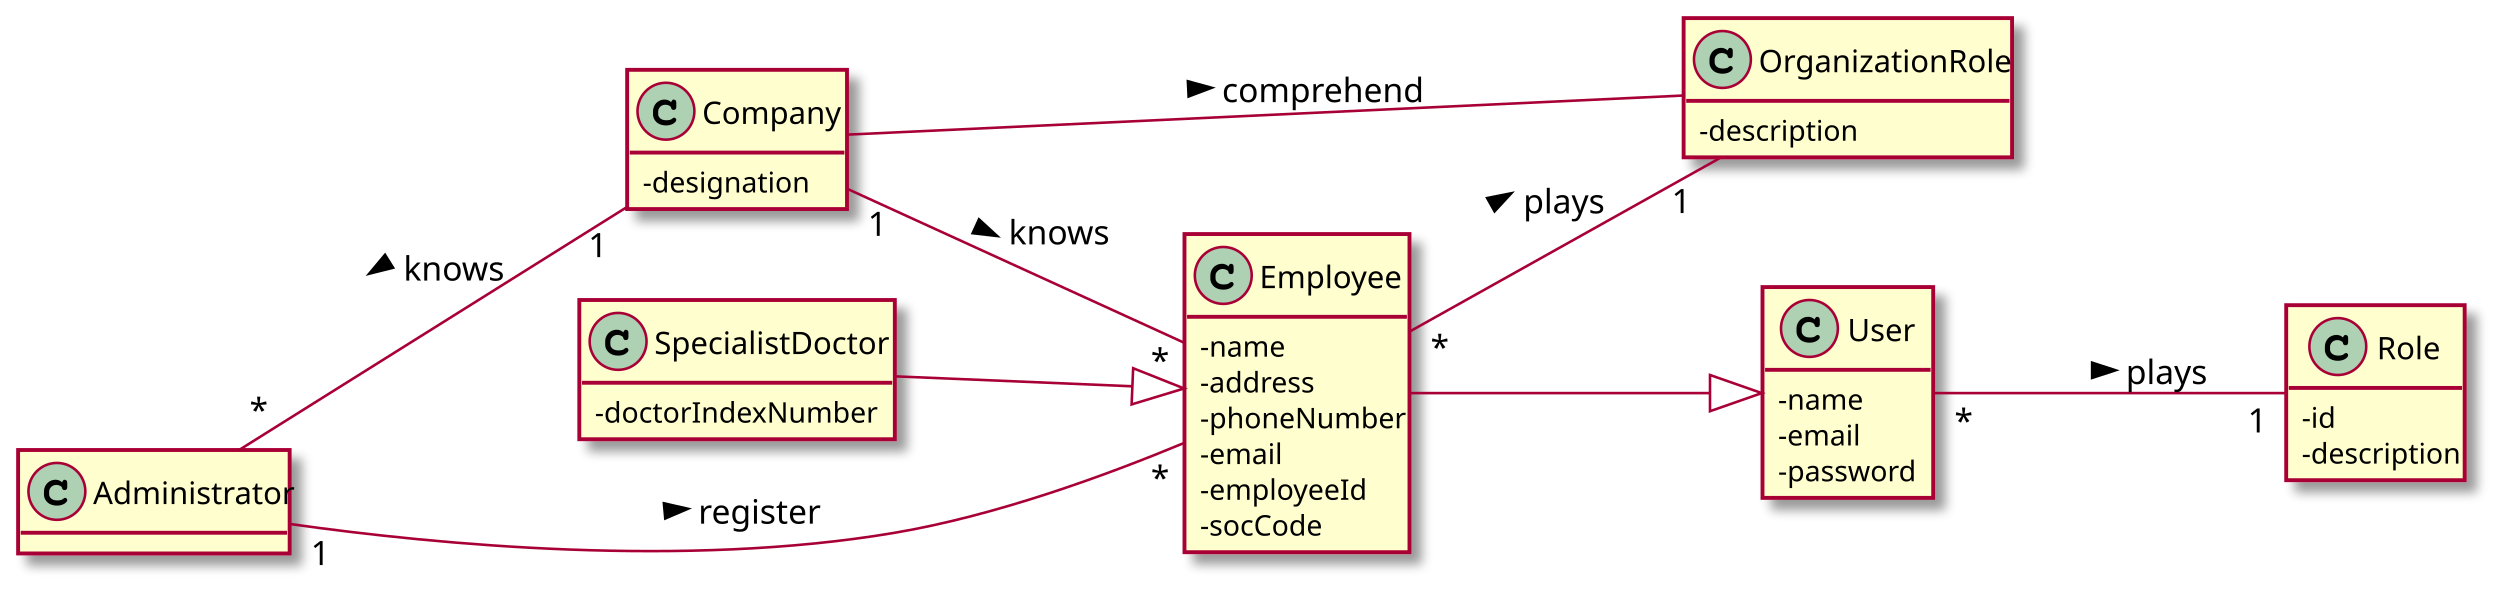
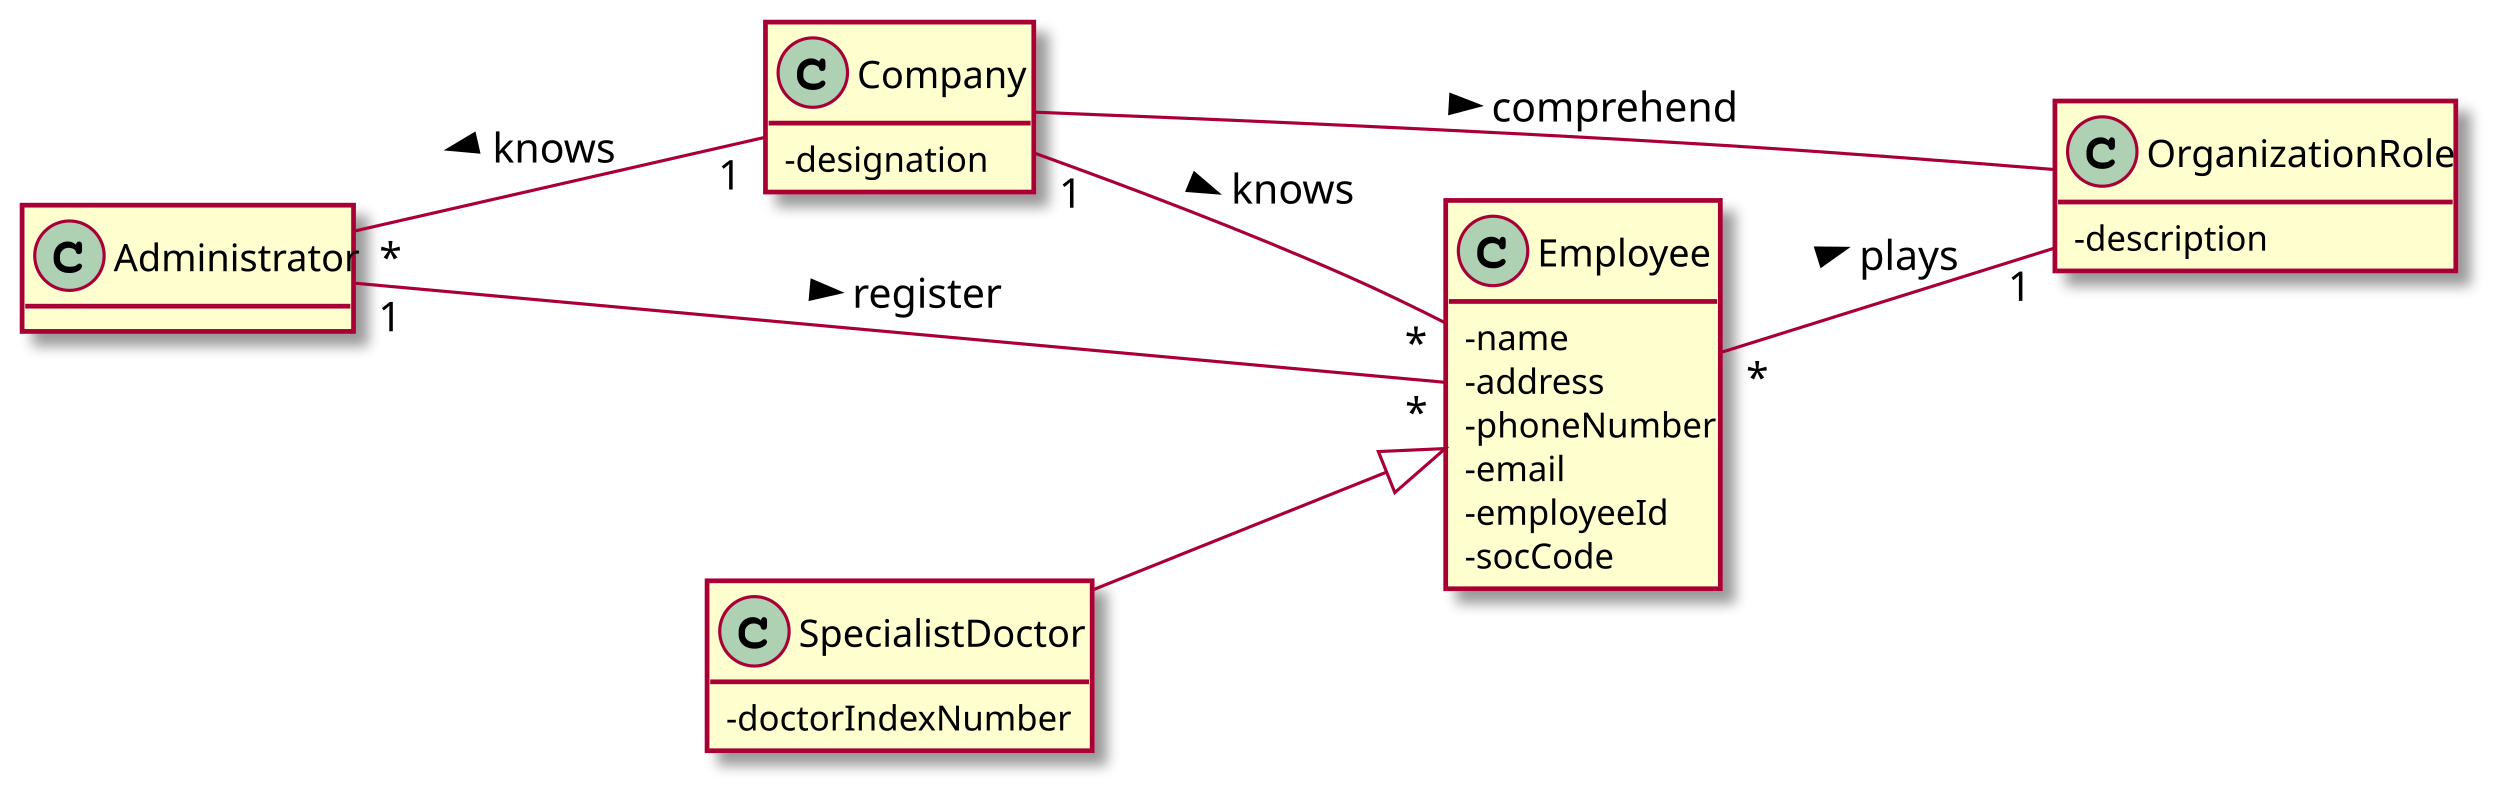
- <svg xmlns="http://www.w3.org/2000/svg" contentScriptType="application/ecmascript" contentStyleType="text/css" height="342px" preserveAspectRatio="none" style="width:1450px;height:342px;" version="1.1" viewBox="0 0 1450 342" width="1450.5px" zoomAndPan="magnify">
+ <svg xmlns="http://www.w3.org/2000/svg" contentScriptType="application/ecmascript" contentStyleType="text/css" height="376.5px" preserveAspectRatio="none" style="width:1188px;height:376px;" version="1.1" viewBox="0 0 1188 376" width="1188px" zoomAndPan="magnify">
  <defs>
-     <filter height="300%" id="f1ibunkc04frsj" width="300%" x="-1" y="-1">
+     <filter height="300%" id="f1hr40v5ujl7l8" width="300%" x="-1" y="-1">
      <feGaussianBlur result="blurOut" stdDeviation="3.0" />
      <feColorMatrix in="blurOut" result="blurOut2" type="matrix" values="0 0 0 0 0 0 0 0 0 0 0 0 0 0 0 0 0 0 .4 0" />
      <feOffset dx="6.0" dy="6.0" in="blurOut2" result="blurOut3" />
      <feBlend in="SourceGraphic" in2="blurOut3" mode="normal" />
    </filter>
  </defs>
  <g>
-     <rect codeLine="6" fill="#FEFECE" filter="url(#f1ibunkc04frsj)" height="60" id="Administrator" style="stroke:#A80036;stroke-width:2.25;" width="157.5" x="10.5" y="261" />
-     <ellipse cx="33" cy="285" fill="#ADD1B2" rx="16.5" ry="16.5" style="stroke:#A80036;stroke-width:1.5;" />
-     <path d="M36,279.75 Q36.305,279 36.656,278.625 Q37.008,278.25 37.406,278.25 Q38.109,278.25 38.555,278.672 Q39,279.094 39,280.078 L39,282.422 Q39,283.406 38.578,283.828 Q38.156,284.25 37.5,284.25 Q36.914,284.25 36.539,283.992 Q36.164,283.734 36,283.055 Q35.93,282.586 35.672,282.328 Q35.203,281.836 34.359,281.555 Q33.516,281.25 32.672,281.25 Q31.617,281.25 30.727,281.672 Q29.859,282.094 29.18,283.031 Q28.5,283.969 28.5,285.258 L28.5,286.641 Q28.5,288.188 29.766,289.219 Q31.031,290.25 33.281,290.25 Q34.617,290.25 35.555,289.945 Q36.094,289.781 36.703,289.242 Q37.102,288.938 37.312,288.844 Q37.523,288.75 37.781,288.75 Q38.273,288.75 38.625,289.148 Q39,289.523 39,290.062 Q39,290.578 38.484,291.188 Q37.734,292.078 36.539,292.57 Q34.969,293.25 33.047,293.25 Q30.797,293.25 28.992,292.359 Q27.539,291.656 26.508,290.133 Q25.5,288.609 25.5,286.805 L25.5,285.164 Q25.5,283.289 26.391,281.648 Q27.305,280.008 28.875,279.141 Q30.469,278.25 32.25,278.25 Q33.328,278.25 34.266,278.625 Q35.203,279 36,279.75 Z " fill="#000000" />
-     <text fill="#000000" font-family="sans-serif" font-size="18" lengthAdjust="spacing" textLength="109.5" x="54" y="292.365">Administrator</text>
-     <line style="stroke:#A80036;stroke-width:2.25;" x1="12" x2="166.5" y1="309" y2="309" />
-     <rect codeLine="31" fill="#FEFECE" filter="url(#f1ibunkc04frsj)" height="80.754" id="Company" style="stroke:#A80036;stroke-width:2.25;" width="127.5" x="363.75" y="40.5" />
-     <ellipse cx="386.25" cy="64.5" fill="#ADD1B2" rx="16.5" ry="16.5" style="stroke:#A80036;stroke-width:1.5;" />
-     <path d="M389.25,59.25 Q389.555,58.5 389.906,58.125 Q390.258,57.75 390.656,57.75 Q391.359,57.75 391.805,58.172 Q392.25,58.594 392.25,59.578 L392.25,61.922 Q392.25,62.906 391.828,63.328 Q391.406,63.75 390.75,63.75 Q390.164,63.75 389.789,63.492 Q389.414,63.234 389.25,62.555 Q389.18,62.086 388.922,61.828 Q388.453,61.336 387.609,61.055 Q386.766,60.75 385.922,60.75 Q384.867,60.75 383.977,61.172 Q383.109,61.594 382.43,62.531 Q381.75,63.469 381.75,64.758 L381.75,66.141 Q381.75,67.688 383.016,68.719 Q384.281,69.75 386.531,69.75 Q387.867,69.75 388.805,69.445 Q389.344,69.281 389.953,68.742 Q390.352,68.438 390.562,68.344 Q390.773,68.25 391.031,68.25 Q391.523,68.25 391.875,68.648 Q392.25,69.023 392.25,69.562 Q392.25,70.078 391.734,70.688 Q390.984,71.578 389.789,72.07 Q388.219,72.75 386.297,72.75 Q384.047,72.75 382.242,71.859 Q380.789,71.156 379.758,69.633 Q378.75,68.109 378.75,66.305 L378.75,64.664 Q378.75,62.789 379.641,61.148 Q380.555,59.508 382.125,58.641 Q383.719,57.75 385.5,57.75 Q386.578,57.75 387.516,58.125 Q388.453,58.5 389.25,59.25 Z " fill="#000000" />
-     <text fill="#000000" font-family="sans-serif" font-size="18" lengthAdjust="spacing" textLength="79.5" x="407.25" y="71.865">Company</text>
-     <line style="stroke:#A80036;stroke-width:2.25;" x1="365.25" x2="489.75" y1="88.5" y2="88.5" />
-     <text fill="#000000" font-family="sans-serif" font-size="16.5" lengthAdjust="spacing" textLength="88.5" x="372.75" y="111.628">-designation</text>
-     <rect codeLine="22" fill="#FEFECE" filter="url(#f1ibunkc04frsj)" height="184.523" id="Employee" style="stroke:#A80036;stroke-width:2.25;" width="130.5" x="687" y="135.75" />
-     <ellipse cx="709.5" cy="159.75" fill="#ADD1B2" rx="16.5" ry="16.5" style="stroke:#A80036;stroke-width:1.5;" />
-     <path d="M712.5,154.5 Q712.805,153.75 713.156,153.375 Q713.508,153 713.906,153 Q714.609,153 715.055,153.422 Q715.5,153.844 715.5,154.828 L715.5,157.172 Q715.5,158.156 715.078,158.578 Q714.656,159 714,159 Q713.414,159 713.039,158.742 Q712.664,158.484 712.5,157.805 Q712.43,157.336 712.172,157.078 Q711.703,156.586 710.859,156.305 Q710.016,156 709.172,156 Q708.117,156 707.227,156.422 Q706.359,156.844 705.68,157.781 Q705,158.719 705,160.008 L705,161.391 Q705,162.938 706.266,163.969 Q707.531,165 709.781,165 Q711.117,165 712.055,164.695 Q712.594,164.531 713.203,163.992 Q713.602,163.688 713.812,163.594 Q714.023,163.5 714.281,163.5 Q714.773,163.5 715.125,163.898 Q715.5,164.273 715.5,164.812 Q715.5,165.328 714.984,165.938 Q714.234,166.828 713.039,167.32 Q711.469,168 709.547,168 Q707.297,168 705.492,167.109 Q704.039,166.406 703.008,164.883 Q702,163.359 702,161.555 L702,159.914 Q702,158.039 702.891,156.398 Q703.805,154.758 705.375,153.891 Q706.969,153 708.75,153 Q709.828,153 710.766,153.375 Q711.703,153.75 712.5,154.5 Z " fill="#000000" />
-     <text fill="#000000" font-family="sans-serif" font-size="18" lengthAdjust="spacing" textLength="82.5" x="730.5" y="167.115">Employee</text>
-     <line style="stroke:#A80036;stroke-width:2.25;" x1="688.5" x2="816" y1="183.75" y2="183.75" />
-     <text fill="#000000" font-family="sans-serif" font-size="16.5" lengthAdjust="spacing" textLength="45" x="696" y="206.878">-name</text>
-     <text fill="#000000" font-family="sans-serif" font-size="16.5" lengthAdjust="spacing" textLength="66" x="696" y="227.632">-address</text>
-     <text fill="#000000" font-family="sans-serif" font-size="16.5" lengthAdjust="spacing" textLength="106.5" x="696" y="248.386">-phoneNumber</text>
-     <text fill="#000000" font-family="sans-serif" font-size="16.5" lengthAdjust="spacing" textLength="42" x="696" y="269.14">-email</text>
-     <text fill="#000000" font-family="sans-serif" font-size="16.5" lengthAdjust="spacing" textLength="87" x="696" y="289.894">-employeeId</text>
-     <text fill="#000000" font-family="sans-serif" font-size="16.5" lengthAdjust="spacing" textLength="70.5" x="696" y="310.648">-socCode</text>
-     <rect codeLine="17" fill="#FEFECE" filter="url(#f1ibunkc04frsj)" height="122.262" id="User" style="stroke:#A80036;stroke-width:2.25;" width="99" x="1022.25" y="166.5" />
-     <ellipse cx="1049.475" cy="190.5" fill="#ADD1B2" rx="16.5" ry="16.5" style="stroke:#A80036;stroke-width:1.5;" />
-     <path d="M1052.475,185.25 Q1052.78,184.5 1053.131,184.125 Q1053.483,183.75 1053.881,183.75 Q1054.584,183.75 1055.03,184.172 Q1055.475,184.594 1055.475,185.578 L1055.475,187.922 Q1055.475,188.906 1055.053,189.328 Q1054.631,189.75 1053.975,189.75 Q1053.389,189.75 1053.014,189.492 Q1052.639,189.234 1052.475,188.555 Q1052.405,188.086 1052.147,187.828 Q1051.678,187.336 1050.834,187.055 Q1049.991,186.75 1049.147,186.75 Q1048.092,186.75 1047.202,187.172 Q1046.334,187.594 1045.655,188.531 Q1044.975,189.469 1044.975,190.758 L1044.975,192.141 Q1044.975,193.688 1046.241,194.719 Q1047.506,195.75 1049.756,195.75 Q1051.092,195.75 1052.03,195.445 Q1052.569,195.281 1053.178,194.742 Q1053.577,194.438 1053.787,194.344 Q1053.998,194.25 1054.256,194.25 Q1054.748,194.25 1055.1,194.648 Q1055.475,195.023 1055.475,195.562 Q1055.475,196.078 1054.959,196.688 Q1054.209,197.578 1053.014,198.07 Q1051.444,198.75 1049.522,198.75 Q1047.272,198.75 1045.467,197.859 Q1044.014,197.156 1042.983,195.633 Q1041.975,194.109 1041.975,192.305 L1041.975,190.664 Q1041.975,188.789 1042.866,187.148 Q1043.78,185.508 1045.35,184.641 Q1046.944,183.75 1048.725,183.75 Q1049.803,183.75 1050.741,184.125 Q1051.678,184.5 1052.475,185.25 Z " fill="#000000" />
-     <text fill="#000000" font-family="sans-serif" font-size="18" lengthAdjust="spacing" textLength="40.5" x="1071.525" y="197.865">User</text>
-     <line style="stroke:#A80036;stroke-width:2.25;" x1="1023.75" x2="1119.75" y1="214.5" y2="214.5" />
-     <text fill="#000000" font-family="sans-serif" font-size="16.5" lengthAdjust="spacing" textLength="45" x="1031.25" y="237.628">-name</text>
-     <text fill="#000000" font-family="sans-serif" font-size="16.5" lengthAdjust="spacing" textLength="42" x="1031.25" y="258.382">-email</text>
-     <text fill="#000000" font-family="sans-serif" font-size="16.5" lengthAdjust="spacing" textLength="81" x="1031.25" y="279.136">-password</text>
-     <rect codeLine="35" fill="#FEFECE" filter="url(#f1ibunkc04frsj)" height="101.508" id="Role" style="stroke:#A80036;stroke-width:2.25;" width="103.5" x="1326" y="177" />
-     <ellipse cx="1355.925" cy="201" fill="#ADD1B2" rx="16.5" ry="16.5" style="stroke:#A80036;stroke-width:1.5;" />
-     <path d="M1358.925,195.75 Q1359.23,195 1359.581,194.625 Q1359.933,194.25 1360.331,194.25 Q1361.034,194.25 1361.48,194.672 Q1361.925,195.094 1361.925,196.078 L1361.925,198.422 Q1361.925,199.406 1361.503,199.828 Q1361.081,200.25 1360.425,200.25 Q1359.839,200.25 1359.464,199.992 Q1359.089,199.734 1358.925,199.055 Q1358.855,198.586 1358.597,198.328 Q1358.128,197.836 1357.284,197.555 Q1356.441,197.25 1355.597,197.25 Q1354.542,197.25 1353.652,197.672 Q1352.784,198.094 1352.105,199.031 Q1351.425,199.969 1351.425,201.258 L1351.425,202.641 Q1351.425,204.188 1352.691,205.219 Q1353.956,206.25 1356.206,206.25 Q1357.542,206.25 1358.48,205.945 Q1359.019,205.781 1359.628,205.242 Q1360.027,204.938 1360.237,204.844 Q1360.448,204.75 1360.706,204.75 Q1361.198,204.75 1361.55,205.148 Q1361.925,205.523 1361.925,206.062 Q1361.925,206.578 1361.409,207.188 Q1360.659,208.078 1359.464,208.57 Q1357.894,209.25 1355.972,209.25 Q1353.722,209.25 1351.917,208.359 Q1350.464,207.656 1349.433,206.133 Q1348.425,204.609 1348.425,202.805 L1348.425,201.164 Q1348.425,199.289 1349.316,197.648 Q1350.23,196.008 1351.8,195.141 Q1353.394,194.25 1355.175,194.25 Q1356.253,194.25 1357.191,194.625 Q1358.128,195 1358.925,195.75 Z " fill="#000000" />
-     <text fill="#000000" font-family="sans-serif" font-size="18" lengthAdjust="spacing" textLength="39" x="1378.575" y="208.365">Role</text>
-     <line style="stroke:#A80036;stroke-width:2.25;" x1="1327.5" x2="1428" y1="225" y2="225" />
-     <text fill="#000000" font-family="sans-serif" font-size="16.5" lengthAdjust="spacing" textLength="18" x="1335" y="248.128">-id</text>
-     <text fill="#000000" font-family="sans-serif" font-size="16.5" lengthAdjust="spacing" textLength="85.5" x="1335" y="268.882">-description</text>
-     <rect codeLine="13" fill="#FEFECE" filter="url(#f1ibunkc04frsj)" height="80.754" id="OrganizationRole" style="stroke:#A80036;stroke-width:2.25;" width="190.5" x="976.5" y="10.5" />
-     <ellipse cx="999" cy="34.5" fill="#ADD1B2" rx="16.5" ry="16.5" style="stroke:#A80036;stroke-width:1.5;" />
-     <path d="M1002,29.25 Q1002.305,28.5 1002.656,28.125 Q1003.008,27.75 1003.406,27.75 Q1004.109,27.75 1004.555,28.172 Q1005,28.594 1005,29.578 L1005,31.922 Q1005,32.906 1004.578,33.328 Q1004.156,33.75 1003.5,33.75 Q1002.914,33.75 1002.539,33.492 Q1002.164,33.234 1002,32.555 Q1001.93,32.086 1001.672,31.828 Q1001.203,31.336 1000.359,31.055 Q999.516,30.75 998.672,30.75 Q997.617,30.75 996.727,31.172 Q995.859,31.594 995.18,32.531 Q994.5,33.469 994.5,34.758 L994.5,36.141 Q994.5,37.688 995.766,38.719 Q997.031,39.75 999.281,39.75 Q1000.617,39.75 1001.555,39.445 Q1002.094,39.281 1002.703,38.742 Q1003.102,38.438 1003.312,38.344 Q1003.523,38.25 1003.781,38.25 Q1004.273,38.25 1004.625,38.648 Q1005,39.023 1005,39.562 Q1005,40.078 1004.484,40.688 Q1003.734,41.578 1002.539,42.07 Q1000.969,42.75 999.047,42.75 Q996.797,42.75 994.992,41.859 Q993.539,41.156 992.508,39.633 Q991.5,38.109 991.5,36.305 L991.5,34.664 Q991.5,32.789 992.391,31.148 Q993.305,29.508 994.875,28.641 Q996.469,27.75 998.25,27.75 Q999.328,27.75 1000.266,28.125 Q1001.203,28.5 1002,29.25 Z " fill="#000000" />
-     <text fill="#000000" font-family="sans-serif" font-size="18" lengthAdjust="spacing" textLength="142.5" x="1020" y="41.865">OrganizationRole</text>
-     <line style="stroke:#A80036;stroke-width:2.25;" x1="978" x2="1165.5" y1="58.5" y2="58.5" />
-     <text fill="#000000" font-family="sans-serif" font-size="16.5" lengthAdjust="spacing" textLength="85.5" x="985.5" y="81.628">-description</text>
-     <rect codeLine="40" fill="#FEFECE" filter="url(#f1ibunkc04frsj)" height="80.754" id="SpecialistDoctor" style="stroke:#A80036;stroke-width:2.25;" width="183" x="336" y="174" />
-     <ellipse cx="358.5" cy="198" fill="#ADD1B2" rx="16.5" ry="16.5" style="stroke:#A80036;stroke-width:1.5;" />
-     <path d="M361.5,192.75 Q361.805,192 362.156,191.625 Q362.508,191.25 362.906,191.25 Q363.609,191.25 364.055,191.672 Q364.5,192.094 364.5,193.078 L364.5,195.422 Q364.5,196.406 364.078,196.828 Q363.656,197.25 363,197.25 Q362.414,197.25 362.039,196.992 Q361.664,196.734 361.5,196.055 Q361.43,195.586 361.172,195.328 Q360.703,194.836 359.859,194.555 Q359.016,194.25 358.172,194.25 Q357.117,194.25 356.227,194.672 Q355.359,195.094 354.68,196.031 Q354,196.969 354,198.258 L354,199.641 Q354,201.188 355.266,202.219 Q356.531,203.25 358.781,203.25 Q360.117,203.25 361.055,202.945 Q361.594,202.781 362.203,202.242 Q362.602,201.938 362.812,201.844 Q363.023,201.75 363.281,201.75 Q363.773,201.75 364.125,202.148 Q364.5,202.523 364.5,203.062 Q364.5,203.578 363.984,204.188 Q363.234,205.078 362.039,205.57 Q360.469,206.25 358.547,206.25 Q356.297,206.25 354.492,205.359 Q353.039,204.656 352.008,203.133 Q351,201.609 351,199.805 L351,198.164 Q351,196.289 351.891,194.648 Q352.805,193.008 354.375,192.141 Q355.969,191.25 357.75,191.25 Q358.828,191.25 359.766,191.625 Q360.703,192 361.5,192.75 Z " fill="#000000" />
-     <text fill="#000000" font-family="sans-serif" font-size="18" lengthAdjust="spacing" textLength="135" x="379.5" y="205.365">SpecialistDoctor</text>
-     <line style="stroke:#A80036;stroke-width:2.25;" x1="337.5" x2="517.5" y1="222" y2="222" />
-     <text fill="#000000" font-family="sans-serif" font-size="16.5" lengthAdjust="spacing" textLength="147" x="345" y="245.128">-doctorIndexNumber</text>
-     <path codeLine="44" d="M138.78,260.925 C197.805,223.95 298.11,161.115 363.195,120.345 " fill="none" id="Administrator-Company" style="stroke:#A80036;stroke-width:1.5;" />
-     <polygon fill="#000000" points="214.144,158.745,227.982,155.279,223.302,147.807,214.144,158.745" style="stroke:#000000;stroke-width:1.5;" />
-     <text fill="#000000" font-family="sans-serif" font-size="19.5" lengthAdjust="spacing" textLength="55.5" x="234" y="162.743">knows</text>
-     <text fill="#000000" font-family="sans-serif" font-size="19.5" lengthAdjust="spacing" textLength="7.5" x="144.728" y="244.886">*</text>
-     <text fill="#000000" font-family="sans-serif" font-size="19.5" lengthAdjust="spacing" textLength="10.5" x="341.175" y="149.156">1</text>
-     <path codeLine="45" d="M817.8,228 C867.99,228 938.07,228 991.665,228 " fill="none" id="Employee-to-User" style="stroke:#A80036;stroke-width:1.5;" />
-     <polygon fill="none" points="991.8,217.5,1021.8,228,991.8,238.5,991.8,217.5" style="stroke:#A80036;stroke-width:1.5;" />
-     <path codeLine="46" d="M491.415,109.53 C547.71,135.24 630.12,172.89 686.85,198.81 " fill="none" id="Company-Employee" style="stroke:#A80036;stroke-width:1.5;" />
-     <polygon fill="#000000" points="578.322,136.88,567.813,127.233,564.149,135.252,578.322,136.88" style="stroke:#000000;stroke-width:1.5;" />
-     <text fill="#000000" font-family="sans-serif" font-size="19.5" lengthAdjust="spacing" textLength="55.5" x="585" y="141.743">knows</text>
-     <text fill="#000000" font-family="sans-serif" font-size="19.5" lengthAdjust="spacing" textLength="10.5" x="503.303" y="136.805">1</text>
-     <text fill="#000000" font-family="sans-serif" font-size="19.5" lengthAdjust="spacing" textLength="7.5" x="667.465" y="216.141">*</text>
-     <path codeLine="47" d="M168.345,303.945 C254.595,316.095 397.77,329.58 519,309 C577.62,299.055 641.16,275.895 686.865,256.875 " fill="none" id="Administrator-Employee" style="stroke:#A80036;stroke-width:1.5;" />
-     <polygon fill="#000000" points="398.969,295.086,385.059,291.922,385.856,300.703,398.969,295.086" style="stroke:#000000;stroke-width:1.5;" />
-     <text fill="#000000" font-family="sans-serif" font-size="19.5" lengthAdjust="spacing" textLength="64.5" x="405" y="303.743">register</text>
-     <text fill="#000000" font-family="sans-serif" font-size="19.5" lengthAdjust="spacing" textLength="10.5" x="180.206" y="327.733">1</text>
-     <text fill="#000000" font-family="sans-serif" font-size="19.5" lengthAdjust="spacing" textLength="7.5" x="667.482" y="284.186">*</text>
-     <path codeLine="48" d="M1121.265,228 C1177.17,228 1269.075,228 1325.94,228 " fill="none" id="User-Role" style="stroke:#A80036;stroke-width:1.5;" />
-     <polygon fill="#000000" points="1227,214.764,1213.432,210.355,1213.432,219.172,1227,214.764" style="stroke:#000000;stroke-width:1.5;" />
-     <text fill="#000000" font-family="sans-serif" font-size="19.5" lengthAdjust="spacing" textLength="46.5" x="1233" y="222.743">plays</text>
-     <text fill="#000000" font-family="sans-serif" font-size="19.5" lengthAdjust="spacing" textLength="7.5" x="1133.582" y="251.164">*</text>
-     <text fill="#000000" font-family="sans-serif" font-size="19.5" lengthAdjust="spacing" textLength="10.5" x="1303.671" y="250.823">1</text>
-     <path codeLine="49" d="M817.8,192.18 C869.82,163.095 943.2,122.055 997.44,91.725 " fill="none" id="Employee-OrganizationRole" style="stroke:#A80036;stroke-width:1.5;" />
-     <polygon fill="#000000" points="876.546,112.103,862.553,114.877,866.856,122.573,876.546,112.103" style="stroke:#000000;stroke-width:1.5;" />
-     <text fill="#000000" font-family="sans-serif" font-size="19.5" lengthAdjust="spacing" textLength="46.5" x="883.5" y="123.743">plays</text>
-     <text fill="#000000" font-family="sans-serif" font-size="19.5" lengthAdjust="spacing" textLength="7.5" x="829.711" y="208.372">*</text>
-     <text fill="#000000" font-family="sans-serif" font-size="19.5" lengthAdjust="spacing" textLength="10.5" x="969.536" y="123.586">1</text>
-     <path codeLine="50" d="M519.06,218.28 C561.99,220.08 613.335,222.24 656.76,224.055 " fill="none" id="SpecialistDoctor-to-Employee" style="stroke:#A80036;stroke-width:1.5;" />
-     <polygon fill="none" points="657.225,213.57,686.76,225.315,656.34,234.555,657.225,213.57" style="stroke:#A80036;stroke-width:1.5;" />
-     <path codeLine="51" d="M491.655,78.075 C604.785,72.78 843.735,61.605 976.44,55.395 " fill="none" id="Company-OrganizationRole" style="stroke:#A80036;stroke-width:1.5;" />
-     <polygon fill="#000000" points="702.742,50.913,688.983,47.144,689.395,55.951,702.742,50.913" style="stroke:#000000;stroke-width:1.5;" />
-     <text fill="#000000" font-family="sans-serif" font-size="19.5" lengthAdjust="spacing" textLength="106.5" x="708.75" y="59.243">comprehend</text>
+     <rect codeLine="6" fill="#FEFECE" filter="url(#f1hr40v5ujl7l8)" height="60" id="Administrator" style="stroke:#A80036;stroke-width:2.25;" width="157.5" x="10.5" y="97.5" />
+     <ellipse cx="33" cy="121.5" fill="#ADD1B2" rx="16.5" ry="16.5" style="stroke:#A80036;stroke-width:1.5;" />
+     <path d="M36,116.25 Q36.305,115.5 36.656,115.125 Q37.008,114.75 37.406,114.75 Q38.109,114.75 38.555,115.172 Q39,115.594 39,116.578 L39,118.922 Q39,119.906 38.578,120.328 Q38.156,120.75 37.5,120.75 Q36.914,120.75 36.539,120.492 Q36.164,120.234 36,119.555 Q35.93,119.086 35.672,118.828 Q35.203,118.336 34.359,118.055 Q33.516,117.75 32.672,117.75 Q31.617,117.75 30.727,118.172 Q29.859,118.594 29.18,119.531 Q28.5,120.469 28.5,121.758 L28.5,123.141 Q28.5,124.688 29.766,125.719 Q31.031,126.75 33.281,126.75 Q34.617,126.75 35.555,126.445 Q36.094,126.281 36.703,125.742 Q37.102,125.438 37.312,125.344 Q37.523,125.25 37.781,125.25 Q38.273,125.25 38.625,125.648 Q39,126.023 39,126.562 Q39,127.078 38.484,127.688 Q37.734,128.578 36.539,129.07 Q34.969,129.75 33.047,129.75 Q30.797,129.75 28.992,128.859 Q27.539,128.156 26.508,126.633 Q25.5,125.109 25.5,123.305 L25.5,121.664 Q25.5,119.789 26.391,118.148 Q27.305,116.508 28.875,115.641 Q30.469,114.75 32.25,114.75 Q33.328,114.75 34.266,115.125 Q35.203,115.5 36,116.25 Z " fill="#000000" />
+     <text fill="#000000" font-family="sans-serif" font-size="18" lengthAdjust="spacing" textLength="109.5" x="54" y="128.865">Administrator</text>
+     <line style="stroke:#A80036;stroke-width:2.25;" x1="12" x2="166.5" y1="145.5" y2="145.5" />
+     <rect codeLine="24" fill="#FEFECE" filter="url(#f1hr40v5ujl7l8)" height="80.754" id="Company" style="stroke:#A80036;stroke-width:2.25;" width="127.5" x="363.75" y="10.5" />
+     <ellipse cx="386.25" cy="34.5" fill="#ADD1B2" rx="16.5" ry="16.5" style="stroke:#A80036;stroke-width:1.5;" />
+     <path d="M389.25,29.25 Q389.555,28.5 389.906,28.125 Q390.258,27.75 390.656,27.75 Q391.359,27.75 391.805,28.172 Q392.25,28.594 392.25,29.578 L392.25,31.922 Q392.25,32.906 391.828,33.328 Q391.406,33.75 390.75,33.75 Q390.164,33.75 389.789,33.492 Q389.414,33.234 389.25,32.555 Q389.18,32.086 388.922,31.828 Q388.453,31.336 387.609,31.055 Q386.766,30.75 385.922,30.75 Q384.867,30.75 383.977,31.172 Q383.109,31.594 382.43,32.531 Q381.75,33.469 381.75,34.758 L381.75,36.141 Q381.75,37.688 383.016,38.719 Q384.281,39.75 386.531,39.75 Q387.867,39.75 388.805,39.445 Q389.344,39.281 389.953,38.742 Q390.352,38.438 390.562,38.344 Q390.773,38.25 391.031,38.25 Q391.523,38.25 391.875,38.648 Q392.25,39.023 392.25,39.562 Q392.25,40.078 391.734,40.688 Q390.984,41.578 389.789,42.07 Q388.219,42.75 386.297,42.75 Q384.047,42.75 382.242,41.859 Q380.789,41.156 379.758,39.633 Q378.75,38.109 378.75,36.305 L378.75,34.664 Q378.75,32.789 379.641,31.148 Q380.555,29.508 382.125,28.641 Q383.719,27.75 385.5,27.75 Q386.578,27.75 387.516,28.125 Q388.453,28.5 389.25,29.25 Z " fill="#000000" />
+     <text fill="#000000" font-family="sans-serif" font-size="18" lengthAdjust="spacing" textLength="79.5" x="407.25" y="41.865">Company</text>
+     <line style="stroke:#A80036;stroke-width:2.25;" x1="365.25" x2="489.75" y1="58.5" y2="58.5" />
+     <text fill="#000000" font-family="sans-serif" font-size="16.5" lengthAdjust="spacing" textLength="88.5" x="372.75" y="81.628">-designation</text>
+     <rect codeLine="15" fill="#FEFECE" filter="url(#f1hr40v5ujl7l8)" height="184.523" id="Employee" style="stroke:#A80036;stroke-width:2.25;" width="130.5" x="687" y="95.25" />
+     <ellipse cx="709.5" cy="119.25" fill="#ADD1B2" rx="16.5" ry="16.5" style="stroke:#A80036;stroke-width:1.5;" />
+     <path d="M712.5,114 Q712.805,113.25 713.156,112.875 Q713.508,112.5 713.906,112.5 Q714.609,112.5 715.055,112.922 Q715.5,113.344 715.5,114.328 L715.5,116.672 Q715.5,117.656 715.078,118.078 Q714.656,118.5 714,118.5 Q713.414,118.5 713.039,118.242 Q712.664,117.984 712.5,117.305 Q712.43,116.836 712.172,116.578 Q711.703,116.086 710.859,115.805 Q710.016,115.5 709.172,115.5 Q708.117,115.5 707.227,115.922 Q706.359,116.344 705.68,117.281 Q705,118.219 705,119.508 L705,120.891 Q705,122.438 706.266,123.469 Q707.531,124.5 709.781,124.5 Q711.117,124.5 712.055,124.195 Q712.594,124.031 713.203,123.492 Q713.602,123.188 713.812,123.094 Q714.023,123 714.281,123 Q714.773,123 715.125,123.398 Q715.5,123.773 715.5,124.312 Q715.5,124.828 714.984,125.438 Q714.234,126.328 713.039,126.82 Q711.469,127.5 709.547,127.5 Q707.297,127.5 705.492,126.609 Q704.039,125.906 703.008,124.383 Q702,122.859 702,121.055 L702,119.414 Q702,117.539 702.891,115.898 Q703.805,114.258 705.375,113.391 Q706.969,112.5 708.75,112.5 Q709.828,112.5 710.766,112.875 Q711.703,113.25 712.5,114 Z " fill="#000000" />
+     <text fill="#000000" font-family="sans-serif" font-size="18" lengthAdjust="spacing" textLength="82.5" x="730.5" y="126.615">Employee</text>
+     <line style="stroke:#A80036;stroke-width:2.25;" x1="688.5" x2="816" y1="143.25" y2="143.25" />
+     <text fill="#000000" font-family="sans-serif" font-size="16.5" lengthAdjust="spacing" textLength="45" x="696" y="166.378">-name</text>
+     <text fill="#000000" font-family="sans-serif" font-size="16.5" lengthAdjust="spacing" textLength="66" x="696" y="187.132">-address</text>
+     <text fill="#000000" font-family="sans-serif" font-size="16.5" lengthAdjust="spacing" textLength="106.5" x="696" y="207.886">-phoneNumber</text>
+     <text fill="#000000" font-family="sans-serif" font-size="16.5" lengthAdjust="spacing" textLength="42" x="696" y="228.64">-email</text>
+     <text fill="#000000" font-family="sans-serif" font-size="16.5" lengthAdjust="spacing" textLength="87" x="696" y="249.394">-employeeId</text>
+     <text fill="#000000" font-family="sans-serif" font-size="16.5" lengthAdjust="spacing" textLength="70.5" x="696" y="270.148">-socCode</text>
+     <rect codeLine="11" fill="#FEFECE" filter="url(#f1hr40v5ujl7l8)" height="80.754" id="OrganizationRole" style="stroke:#A80036;stroke-width:2.25;" width="190.5" x="976.5" y="48" />
+     <ellipse cx="999" cy="72" fill="#ADD1B2" rx="16.5" ry="16.5" style="stroke:#A80036;stroke-width:1.5;" />
+     <path d="M1002,66.75 Q1002.305,66 1002.656,65.625 Q1003.008,65.25 1003.406,65.25 Q1004.109,65.25 1004.555,65.672 Q1005,66.094 1005,67.078 L1005,69.422 Q1005,70.406 1004.578,70.828 Q1004.156,71.25 1003.5,71.25 Q1002.914,71.25 1002.539,70.992 Q1002.164,70.734 1002,70.055 Q1001.93,69.586 1001.672,69.328 Q1001.203,68.836 1000.359,68.555 Q999.516,68.25 998.672,68.25 Q997.617,68.25 996.727,68.672 Q995.859,69.094 995.18,70.031 Q994.5,70.969 994.5,72.258 L994.5,73.641 Q994.5,75.188 995.766,76.219 Q997.031,77.25 999.281,77.25 Q1000.617,77.25 1001.555,76.945 Q1002.094,76.781 1002.703,76.242 Q1003.102,75.938 1003.312,75.844 Q1003.523,75.75 1003.781,75.75 Q1004.273,75.75 1004.625,76.148 Q1005,76.523 1005,77.062 Q1005,77.578 1004.484,78.188 Q1003.734,79.078 1002.539,79.57 Q1000.969,80.25 999.047,80.25 Q996.797,80.25 994.992,79.359 Q993.539,78.656 992.508,77.133 Q991.5,75.609 991.5,73.805 L991.5,72.164 Q991.5,70.289 992.391,68.648 Q993.305,67.008 994.875,66.141 Q996.469,65.25 998.25,65.25 Q999.328,65.25 1000.266,65.625 Q1001.203,66 1002,66.75 Z " fill="#000000" />
+     <text fill="#000000" font-family="sans-serif" font-size="18" lengthAdjust="spacing" textLength="142.5" x="1020" y="79.365">OrganizationRole</text>
+     <line style="stroke:#A80036;stroke-width:2.25;" x1="978" x2="1165.5" y1="96" y2="96" />
+     <text fill="#000000" font-family="sans-serif" font-size="16.5" lengthAdjust="spacing" textLength="85.5" x="985.5" y="119.128">-description</text>
+     <rect codeLine="30" fill="#FEFECE" filter="url(#f1hr40v5ujl7l8)" height="80.754" id="SpecialistDoctor" style="stroke:#A80036;stroke-width:2.25;" width="183" x="336" y="276" />
+     <ellipse cx="358.5" cy="300" fill="#ADD1B2" rx="16.5" ry="16.5" style="stroke:#A80036;stroke-width:1.5;" />
+     <path d="M361.5,294.75 Q361.805,294 362.156,293.625 Q362.508,293.25 362.906,293.25 Q363.609,293.25 364.055,293.672 Q364.5,294.094 364.5,295.078 L364.5,297.422 Q364.5,298.406 364.078,298.828 Q363.656,299.25 363,299.25 Q362.414,299.25 362.039,298.992 Q361.664,298.734 361.5,298.055 Q361.43,297.586 361.172,297.328 Q360.703,296.836 359.859,296.555 Q359.016,296.25 358.172,296.25 Q357.117,296.25 356.227,296.672 Q355.359,297.094 354.68,298.031 Q354,298.969 354,300.258 L354,301.641 Q354,303.188 355.266,304.219 Q356.531,305.25 358.781,305.25 Q360.117,305.25 361.055,304.945 Q361.594,304.781 362.203,304.242 Q362.602,303.938 362.812,303.844 Q363.023,303.75 363.281,303.75 Q363.773,303.75 364.125,304.148 Q364.5,304.523 364.5,305.062 Q364.5,305.578 363.984,306.188 Q363.234,307.078 362.039,307.57 Q360.469,308.25 358.547,308.25 Q356.297,308.25 354.492,307.359 Q353.039,306.656 352.008,305.133 Q351,303.609 351,301.805 L351,300.164 Q351,298.289 351.891,296.648 Q352.805,295.008 354.375,294.141 Q355.969,293.25 357.75,293.25 Q358.828,293.25 359.766,293.625 Q360.703,294 361.5,294.75 Z " fill="#000000" />
+     <text fill="#000000" font-family="sans-serif" font-size="18" lengthAdjust="spacing" textLength="135" x="379.5" y="307.365">SpecialistDoctor</text>
+     <line style="stroke:#A80036;stroke-width:2.25;" x1="337.5" x2="517.5" y1="324" y2="324" />
+     <text fill="#000000" font-family="sans-serif" font-size="16.5" lengthAdjust="spacing" textLength="147" x="345" y="347.128">-doctorIndexNumber</text>
+     <path codeLine="34" d="M168.09,109.86 C227.445,96.3 308.355,77.85 363.615,65.235 " fill="none" id="Administrator-Company" style="stroke:#A80036;stroke-width:1.5;" />
+     <polygon fill="#000000" points="213.188,70.933,227.396,72.211,225.435,63.616,213.188,70.933" style="stroke:#000000;stroke-width:1.5;" />
+     <text fill="#000000" font-family="sans-serif" font-size="19.5" lengthAdjust="spacing" textLength="55.5" x="234" y="77.243">knows</text>
+     <text fill="#000000" font-family="sans-serif" font-size="19.5" lengthAdjust="spacing" textLength="7.5" x="180.22" y="129.313">*</text>
+     <text fill="#000000" font-family="sans-serif" font-size="19.5" lengthAdjust="spacing" textLength="10.5" x="341.232" y="90.053">1</text>
+     <path codeLine="35" d="M491.7,72.81 C534.525,88.2 592.275,109.935 642,132 C656.73,138.54 672.285,146.085 686.895,153.465 " fill="none" id="Company-Employee" style="stroke:#A80036;stroke-width:1.5;" />
+     <polygon fill="#000000" points="578.432,91.628,567.576,82.372,564.209,90.521,578.432,91.628" style="stroke:#000000;stroke-width:1.5;" />
+     <text fill="#000000" font-family="sans-serif" font-size="19.5" lengthAdjust="spacing" textLength="55.5" x="585" y="96.743">knows</text>
+     <text fill="#000000" font-family="sans-serif" font-size="19.5" lengthAdjust="spacing" textLength="10.5" x="503.203" y="98.716">1</text>
+     <text fill="#000000" font-family="sans-serif" font-size="19.5" lengthAdjust="spacing" textLength="7.5" x="667.518" y="169.964">*</text>
+     <path codeLine="36" d="M168.405,134.565 C300.105,146.535 564.81,170.595 686.67,181.68 " fill="none" id="Administrator-Employee" style="stroke:#A80036;stroke-width:1.5;" />
+     <polygon fill="#000000" points="398.969,138.943,385.856,133.324,385.058,142.105,398.969,138.943" style="stroke:#000000;stroke-width:1.5;" />
+     <text fill="#000000" font-family="sans-serif" font-size="19.5" lengthAdjust="spacing" textLength="64.5" x="405" y="146.243">register</text>
+     <text fill="#000000" font-family="sans-serif" font-size="19.5" lengthAdjust="spacing" textLength="10.5" x="179.747" y="157.405">1</text>
+     <text fill="#000000" font-family="sans-serif" font-size="19.5" lengthAdjust="spacing" textLength="7.5" x="667.687" y="202.988">*</text>
+     <path codeLine="38" d="M817.8,167.46 C863.31,153.225 925.185,133.875 976.275,117.9 " fill="none" id="Employee-OrganizationRole" style="stroke:#A80036;stroke-width:1.5;" />
+     <polygon fill="#000000" points="877.158,118.025,862.893,117.867,865.525,126.282,877.158,118.025" style="stroke:#000000;stroke-width:1.5;" />
+     <text fill="#000000" font-family="sans-serif" font-size="19.5" lengthAdjust="spacing" textLength="46.5" x="883.5" y="128.243">plays</text>
+     <text fill="#000000" font-family="sans-serif" font-size="19.5" lengthAdjust="spacing" textLength="7.5" x="829.711" y="186.364">*</text>
+     <text fill="#000000" font-family="sans-serif" font-size="19.5" lengthAdjust="spacing" textLength="10.5" x="954.129" y="142.974">1</text>
+     <path codeLine="39" d="M519.06,280.395 C562.62,262.935 614.835,241.995 658.65,224.43 " fill="none" id="SpecialistDoctor-to-Employee" style="stroke:#A80036;stroke-width:1.5;" />
+     <polygon fill="none" points="655.005,214.575,686.76,213.165,662.82,234.075,655.005,214.575" style="stroke:#A80036;stroke-width:1.5;" />
+     <path codeLine="40" d="M491.61,53.31 C568.425,56.28 702.6,61.905 817.5,69 C870,72.24 928.56,76.71 976.08,80.55 " fill="none" id="Company-OrganizationRole" style="stroke:#A80036;stroke-width:1.5;" />
+     <polygon fill="#000000" points="702.738,50.185,689.439,45.022,688.944,53.825,702.738,50.185" style="stroke:#000000;stroke-width:1.5;" />
+     <text fill="#000000" font-family="sans-serif" font-size="19.5" lengthAdjust="spacing" textLength="106.5" x="708.75" y="57.743">comprehend</text>
  </g>
</svg>
